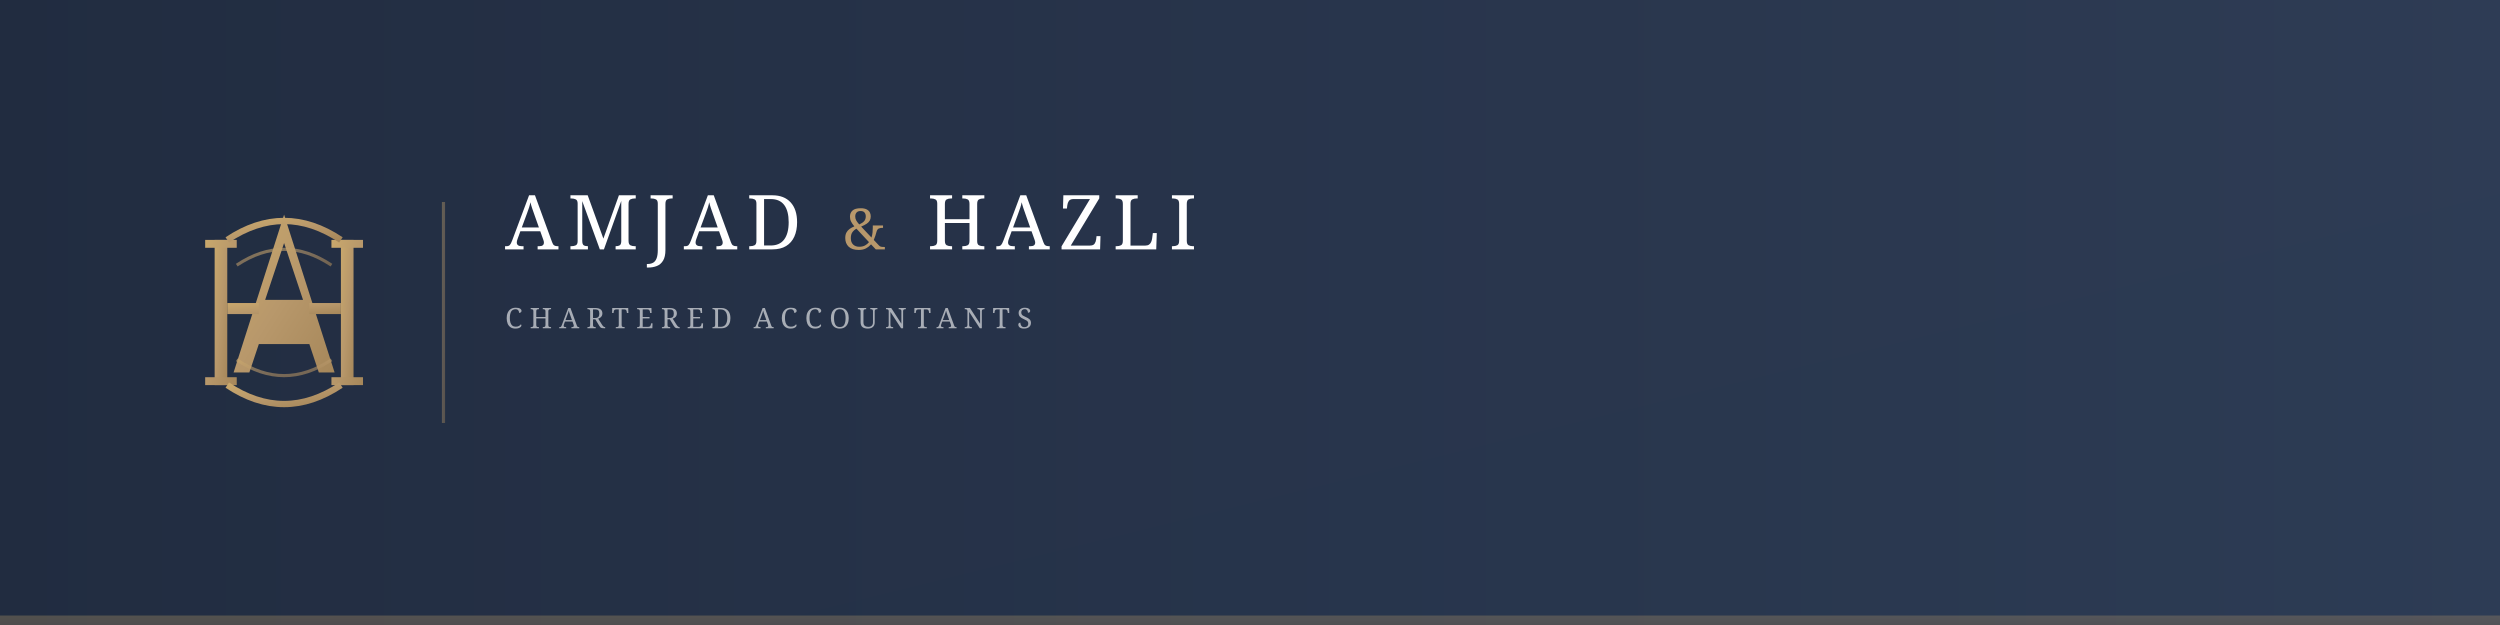
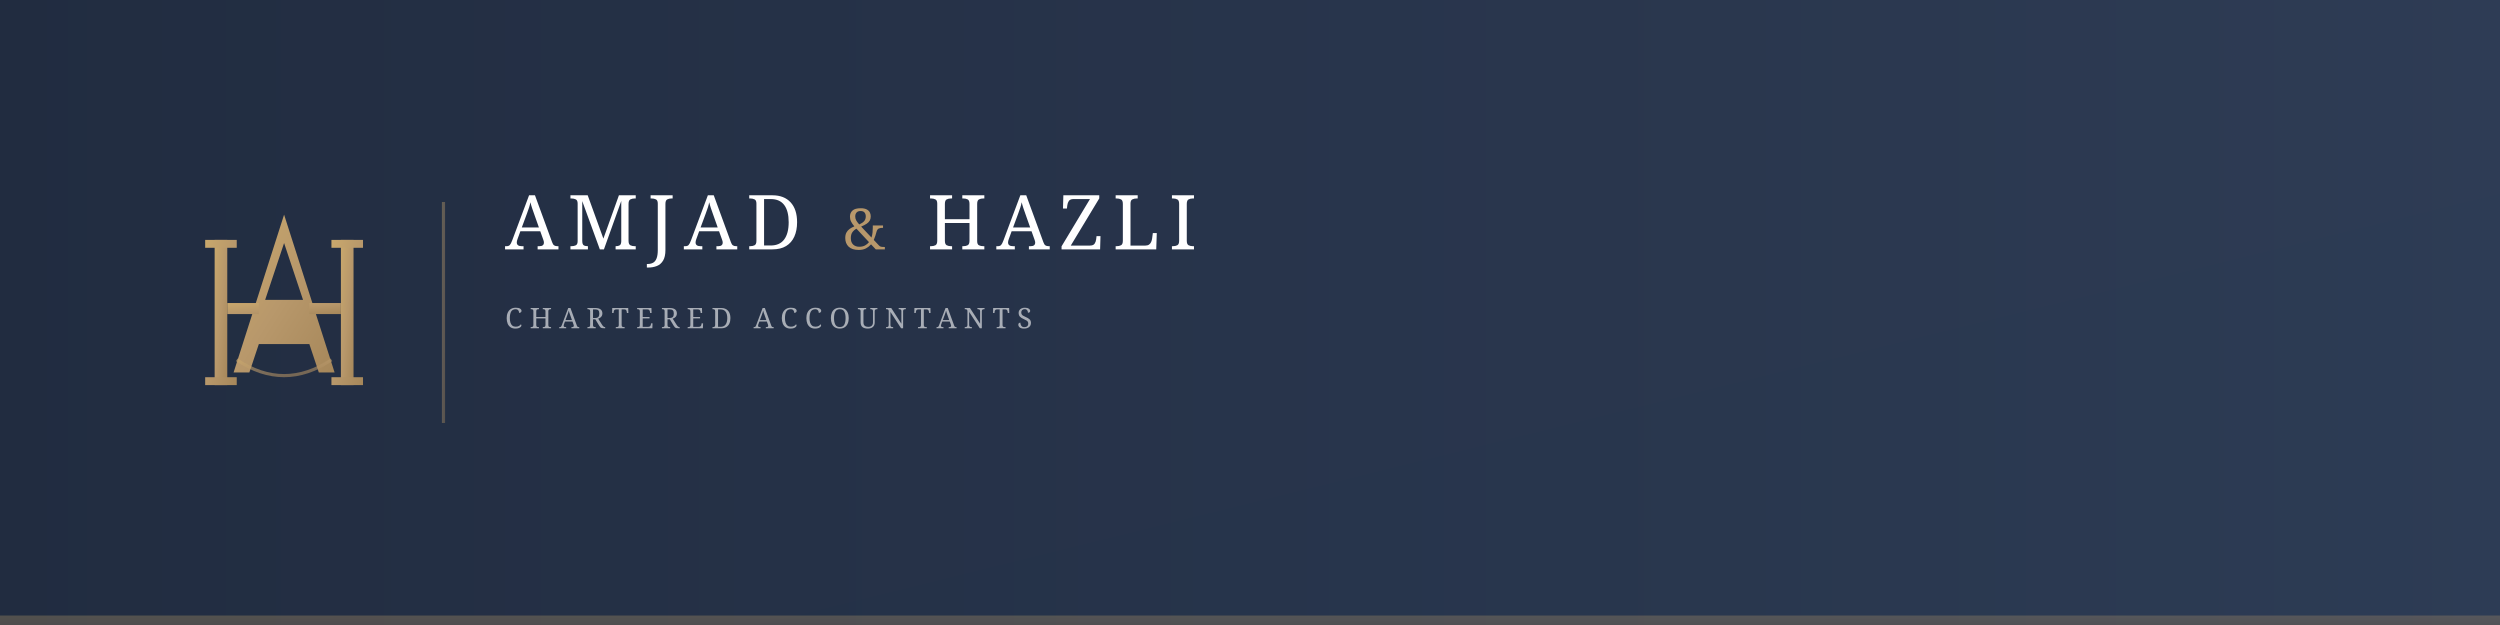
<svg xmlns="http://www.w3.org/2000/svg" viewBox="0 0 1584 396" fill="none">
  <defs>
    <linearGradient id="gold" x1="0%" y1="0%" x2="100%" y2="100%">
      <stop offset="0%" stop-color="#C9A86C" />
      <stop offset="50%" stop-color="#B8986B" />
      <stop offset="100%" stop-color="#A6875A" />
    </linearGradient>
    <linearGradient id="navyGradient" x1="0%" y1="0%" x2="100%" y2="0%">
      <stop offset="0%" stop-color="#1E2A3F" />
      <stop offset="100%" stop-color="#2B3A55" />
    </linearGradient>
  </defs>
  <rect width="1584" height="396" fill="url(#navyGradient)" />
  <rect width="1584" height="396" fill="url(#gold)" opacity="0.02" />
  <g fill="url(#gold)" transform="translate(120, 128) scale(1)">
    <path d="M60 8L28 108h10l6-18h32l6 18h10L60 8zm0 18l12 36H48l12-36z" />
    <path d="M16 24h8v92h-8z" />
    <path d="M10 24h20v5H10zM10 111h20v5H10z" />
    <path d="M96 24h8v92h-8z" />
    <path d="M90 24h20v5H90zM90 111h20v5H90z" />
    <path d="M24 64h20v7H24zM76 64h20v7H76z" />
-     <path d="M24 24Q60 0 96 24" stroke="url(#gold)" stroke-width="4" fill="none" />
-     <path d="M24 116Q60 140 96 116" stroke="url(#gold)" stroke-width="4" fill="none" />
-     <path d="M30 40Q60 20 90 40" stroke="url(#gold)" stroke-width="2" fill="none" opacity="0.6" />
    <path d="M30 100Q60 120 90 100" stroke="url(#gold)" stroke-width="2" fill="none" opacity="0.6" />
  </g>
  <rect x="280" y="128" width="2" height="140" fill="url(#gold)" opacity="0.4" />
  <g transform="translate(320, 158)">
    <text font-family="'Playfair Display', Georgia, serif" font-size="48" font-weight="400" letter-spacing="0.12em" fill="white">
      <tspan>AMJAD</tspan>
      <tspan dx="14" font-size="36" fill="#B8986B">&amp;</tspan>
      <tspan dx="14">HAZLI</tspan>
    </text>
    <text y="50" font-family="'Cormorant Garamond', Georgia, serif" font-size="18" letter-spacing="0.25em" fill="rgba(255,255,255,0.6)">
      CHARTERED ACCOUNTANTS
    </text>
  </g>
  <rect x="0" y="390" width="1584" height="6" fill="url(#gold)" opacity="0.3" />
</svg>
